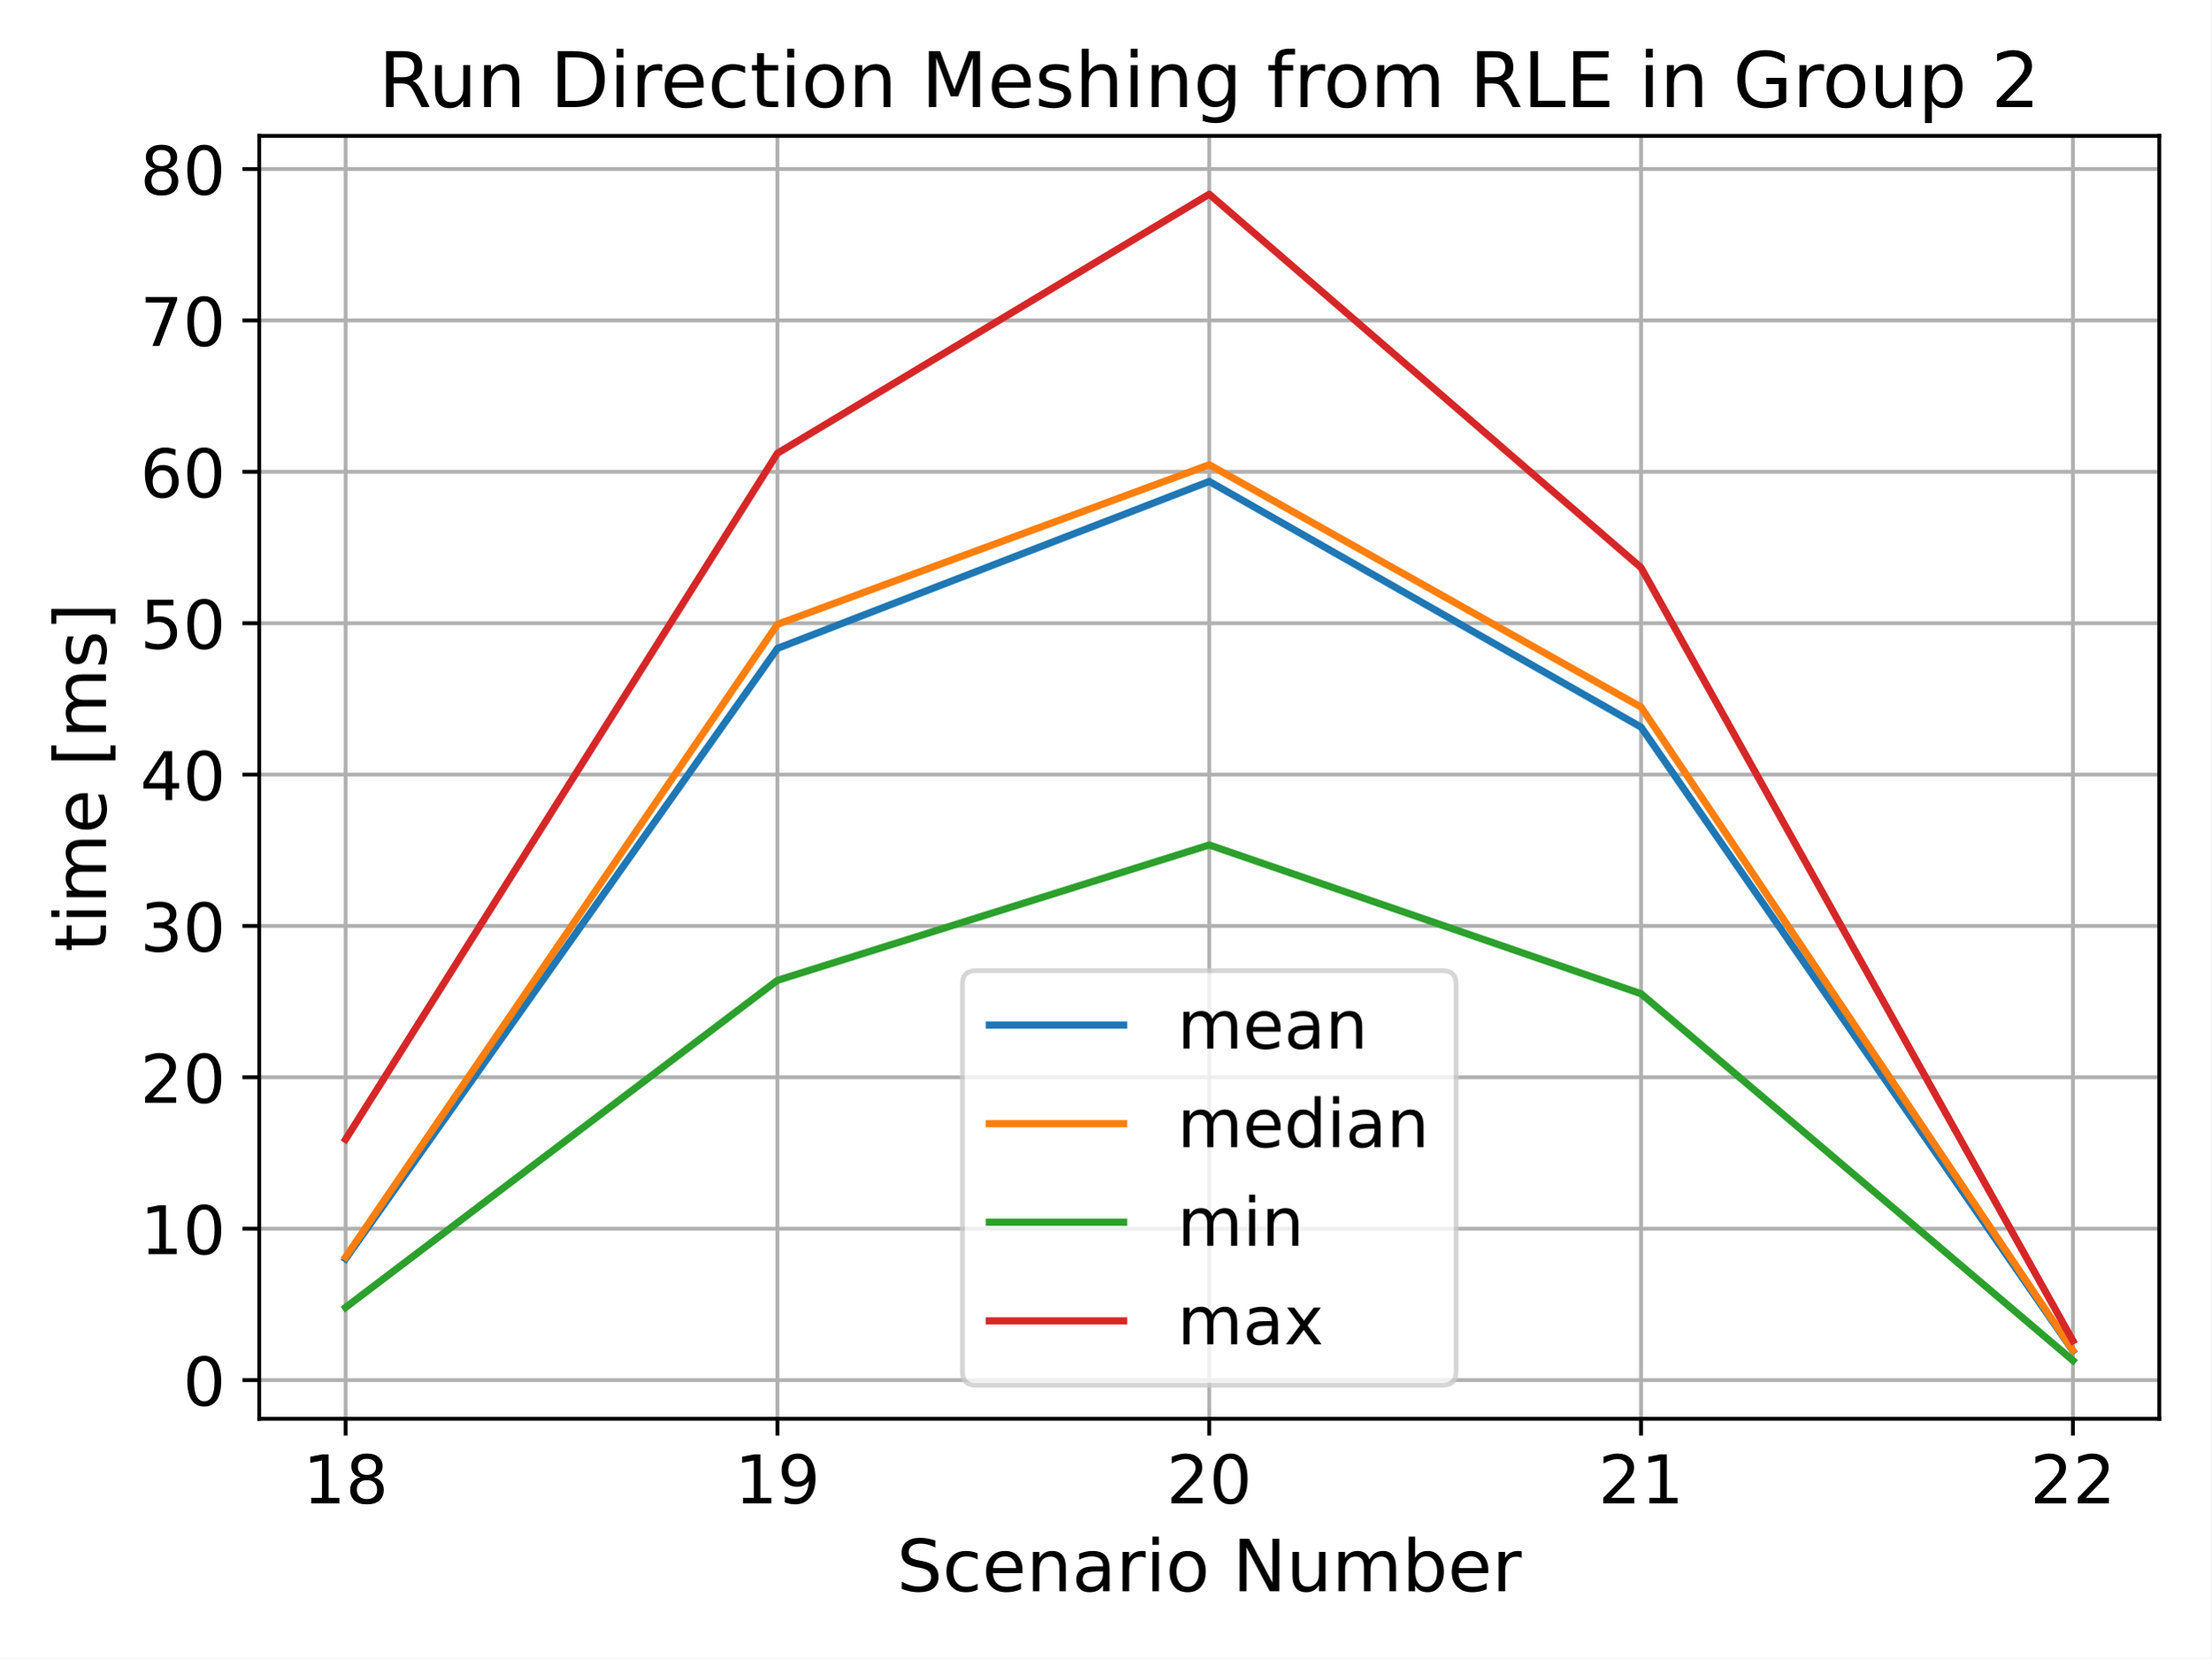
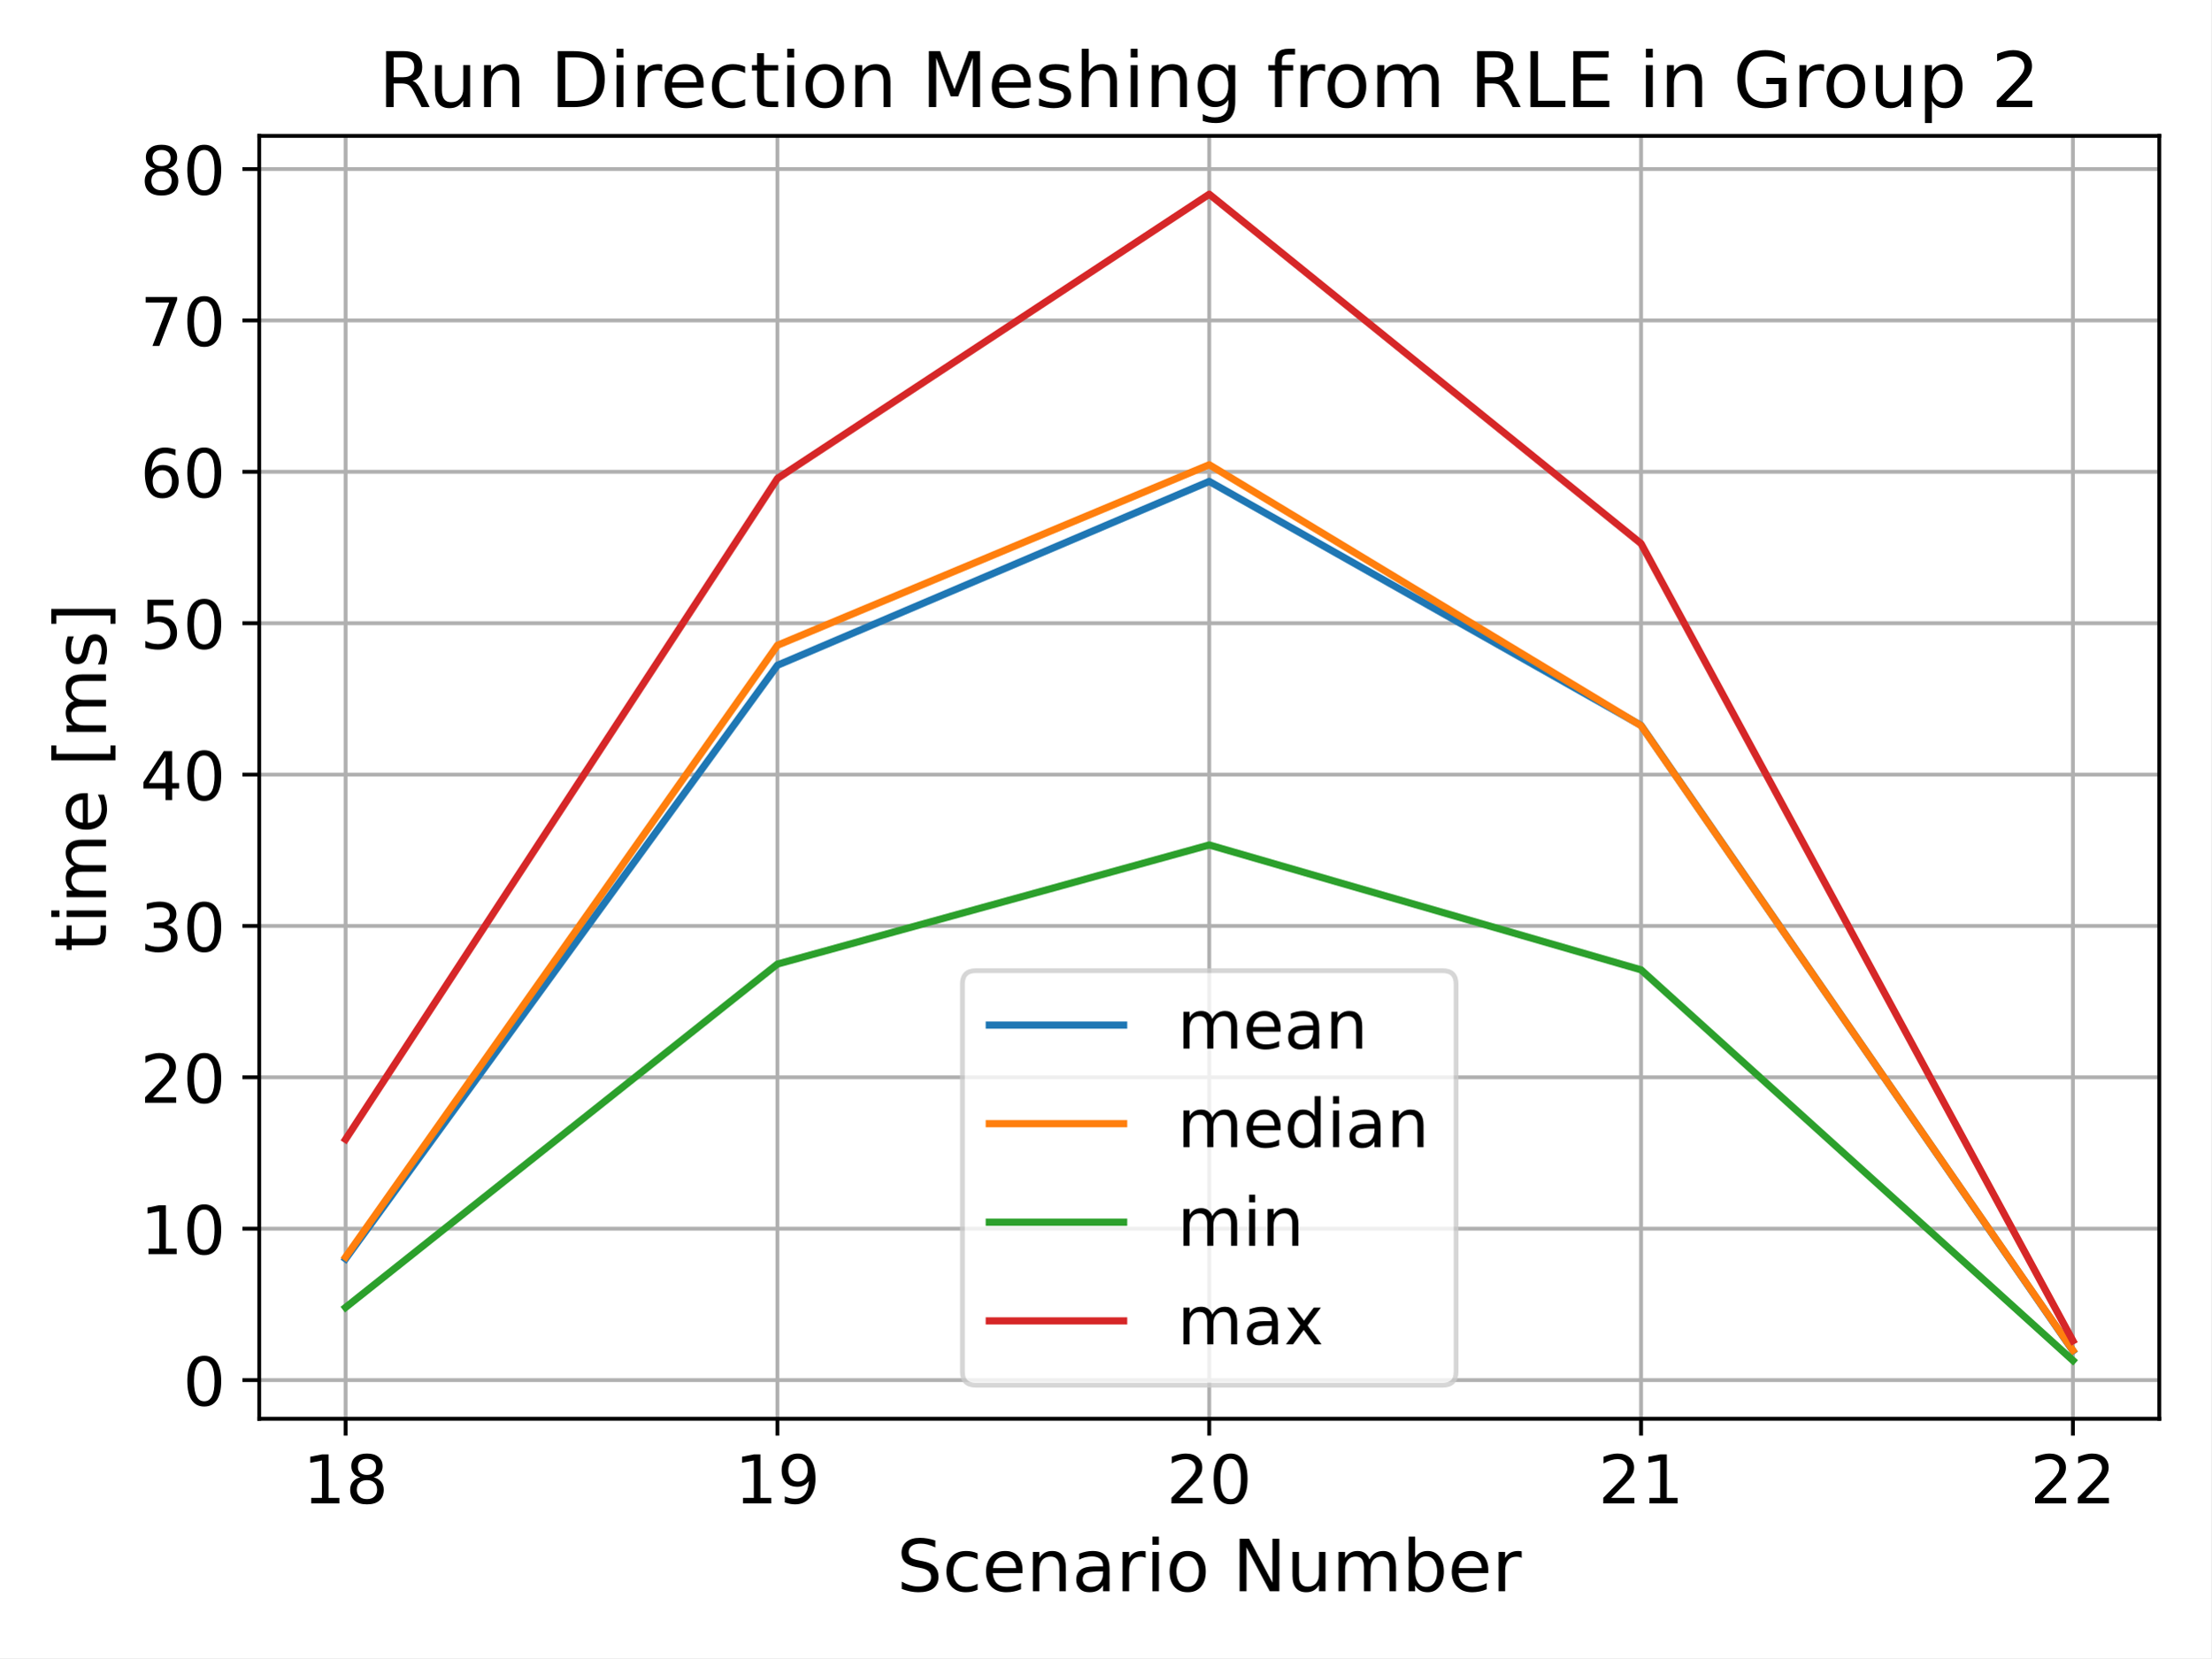
<svg xmlns="http://www.w3.org/2000/svg" xmlns:xlink="http://www.w3.org/1999/xlink" width="460.8pt" height="345.6pt" viewBox="0 0 460.8 345.6" version="1.1">
  <defs>
    <style type="text/css">*{stroke-linejoin: round; stroke-linecap: butt}</style>
  </defs>
  <g id="figure_1">
    <g id="patch_1">
      <path d="M 0 345.6  L 460.8 345.6  L 460.8 0  L 0 0  z " style="fill: #ffffff" />
    </g>
    <g id="axes_1">
      <g id="patch_2">
        <path d="M 54.02 295.72  L 450 295.72  L 450 28.32  L 54.02 28.32  z " style="fill: #ffffff" />
      </g>
      <g id="matplotlib.axis_1">
        <g id="xtick_1">
          <g id="line2d_1">
-             <path d="M 72.019 295.72  L 72.019 28.32  " clip-path="url(#p79b00b9c4c)" style="fill: none; stroke: #b0b0b0; stroke-width: 0.8; stroke-linecap: square" />
+             <path d="M 72.019 295.72  L 72.019 28.32  " clip-path="url(#pa5eccb076c)" style="fill: none; stroke: #b0b0b0; stroke-width: 0.8; stroke-linecap: square" />
          </g>
          <g id="line2d_2">
            <defs>
-               <path id="mfd92b8942f" d="M 0 0  L 0 3.5  " style="stroke: #000000; stroke-width: 0.8" />
-             </defs>
-             <g>
-               <use xlink:href="#mfd92b8942f" x="72.019" y="295.72" style="stroke: #000000; stroke-width: 0.8" />
+               <path id="m4ea785ae83" d="M 0 0  L 0 3.5  " style="stroke: #000000; stroke-width: 0.8" />
+             </defs>
+             <g>
+               <use xlink:href="#m4ea785ae83" x="72.019" y="295.72" style="stroke: #000000; stroke-width: 0.8" />
            </g>
          </g>
          <g id="text_1">
            <g transform="translate(63.11159 313.3578) scale(0.14 -0.14)">
              <defs>
                <path id="DejaVuSans-31" d="M 794 531  L 1825 531  L 1825 4091  L 703 3866  L 703 4441  L 1819 4666  L 2450 4666  L 2450 531  L 3481 531  L 3481 0  L 794 0  L 794 531  z " transform="scale(0.015625)" />
                <path id="DejaVuSans-38" d="M 2034 2216  Q 1584 2216 1326 1975  Q 1069 1734 1069 1313  Q 1069 891 1326 650  Q 1584 409 2034 409  Q 2484 409 2743 651  Q 3003 894 3003 1313  Q 3003 1734 2745 1975  Q 2488 2216 2034 2216  z M 1403 2484  Q 997 2584 770 2862  Q 544 3141 544 3541  Q 544 4100 942 4425  Q 1341 4750 2034 4750  Q 2731 4750 3128 4425  Q 3525 4100 3525 3541  Q 3525 3141 3298 2862  Q 3072 2584 2669 2484  Q 3125 2378 3379 2068  Q 3634 1759 3634 1313  Q 3634 634 3220 271  Q 2806 -91 2034 -91  Q 1263 -91 848 271  Q 434 634 434 1313  Q 434 1759 690 2068  Q 947 2378 1403 2484  z M 1172 3481  Q 1172 3119 1398 2916  Q 1625 2713 2034 2713  Q 2441 2713 2670 2916  Q 2900 3119 2900 3481  Q 2900 3844 2670 4047  Q 2441 4250 2034 4250  Q 1625 4250 1398 4047  Q 1172 3844 1172 3481  z " transform="scale(0.015625)" />
              </defs>
              <use xlink:href="#DejaVuSans-31" />
              <use xlink:href="#DejaVuSans-38" transform="translate(63.62305 0)" />
            </g>
          </g>
        </g>
        <g id="xtick_2">
          <g id="line2d_3">
-             <path d="M 162.015 295.72  L 162.015 28.32  " clip-path="url(#p79b00b9c4c)" style="fill: none; stroke: #b0b0b0; stroke-width: 0.8; stroke-linecap: square" />
+             <path d="M 162.015 295.72  L 162.015 28.32  " clip-path="url(#pa5eccb076c)" style="fill: none; stroke: #b0b0b0; stroke-width: 0.8; stroke-linecap: square" />
          </g>
          <g id="line2d_4">
            <g>
-               <use xlink:href="#mfd92b8942f" x="162.015" y="295.72" style="stroke: #000000; stroke-width: 0.8" />
+               <use xlink:href="#m4ea785ae83" x="162.015" y="295.72" style="stroke: #000000; stroke-width: 0.8" />
            </g>
          </g>
          <g id="text_2">
            <g transform="translate(153.107 313.3578) scale(0.14 -0.14)">
              <defs>
                <path id="DejaVuSans-39" d="M 703 97  L 703 672  Q 941 559 1184 500  Q 1428 441 1663 441  Q 2288 441 2617 861  Q 2947 1281 2994 2138  Q 2813 1869 2534 1725  Q 2256 1581 1919 1581  Q 1219 1581 811 2004  Q 403 2428 403 3163  Q 403 3881 828 4315  Q 1253 4750 1959 4750  Q 2769 4750 3195 4129  Q 3622 3509 3622 2328  Q 3622 1225 3098 567  Q 2575 -91 1691 -91  Q 1453 -91 1209 -44  Q 966 3 703 97  z M 1959 2075  Q 2384 2075 2632 2365  Q 2881 2656 2881 3163  Q 2881 3666 2632 3958  Q 2384 4250 1959 4250  Q 1534 4250 1286 3958  Q 1038 3666 1038 3163  Q 1038 2656 1286 2365  Q 1534 2075 1959 2075  z " transform="scale(0.015625)" />
              </defs>
              <use xlink:href="#DejaVuSans-31" />
              <use xlink:href="#DejaVuSans-39" transform="translate(63.62305 0)" />
            </g>
          </g>
        </g>
        <g id="xtick_3">
          <g id="line2d_5">
-             <path d="M 252.01 295.72  L 252.01 28.32  " clip-path="url(#p79b00b9c4c)" style="fill: none; stroke: #b0b0b0; stroke-width: 0.8; stroke-linecap: square" />
+             <path d="M 252.01 295.72  L 252.01 28.32  " clip-path="url(#pa5eccb076c)" style="fill: none; stroke: #b0b0b0; stroke-width: 0.8; stroke-linecap: square" />
          </g>
          <g id="line2d_6">
            <g>
-               <use xlink:href="#mfd92b8942f" x="252.01" y="295.72" style="stroke: #000000; stroke-width: 0.8" />
+               <use xlink:href="#m4ea785ae83" x="252.01" y="295.72" style="stroke: #000000; stroke-width: 0.8" />
            </g>
          </g>
          <g id="text_3">
            <g transform="translate(243.1025 313.3578) scale(0.14 -0.14)">
              <defs>
                <path id="DejaVuSans-32" d="M 1228 531  L 3431 531  L 3431 0  L 469 0  L 469 531  Q 828 903 1448 1529  Q 2069 2156 2228 2338  Q 2531 2678 2651 2914  Q 2772 3150 2772 3378  Q 2772 3750 2511 3984  Q 2250 4219 1831 4219  Q 1534 4219 1204 4116  Q 875 4013 500 3803  L 500 4441  Q 881 4594 1212 4672  Q 1544 4750 1819 4750  Q 2544 4750 2975 4387  Q 3406 4025 3406 3419  Q 3406 3131 3298 2873  Q 3191 2616 2906 2266  Q 2828 2175 2409 1742  Q 1991 1309 1228 531  z " transform="scale(0.015625)" />
                <path id="DejaVuSans-30" d="M 2034 4250  Q 1547 4250 1301 3770  Q 1056 3291 1056 2328  Q 1056 1369 1301 889  Q 1547 409 2034 409  Q 2525 409 2770 889  Q 3016 1369 3016 2328  Q 3016 3291 2770 3770  Q 2525 4250 2034 4250  z M 2034 4750  Q 2819 4750 3233 4129  Q 3647 3509 3647 2328  Q 3647 1150 3233 529  Q 2819 -91 2034 -91  Q 1250 -91 836 529  Q 422 1150 422 2328  Q 422 3509 836 4129  Q 1250 4750 2034 4750  z " transform="scale(0.015625)" />
              </defs>
              <use xlink:href="#DejaVuSans-32" />
              <use xlink:href="#DejaVuSans-30" transform="translate(63.62305 0)" />
            </g>
          </g>
        </g>
        <g id="xtick_4">
          <g id="line2d_7">
-             <path d="M 342.005 295.72  L 342.005 28.32  " clip-path="url(#p79b00b9c4c)" style="fill: none; stroke: #b0b0b0; stroke-width: 0.8; stroke-linecap: square" />
+             <path d="M 342.005 295.72  L 342.005 28.32  " clip-path="url(#pa5eccb076c)" style="fill: none; stroke: #b0b0b0; stroke-width: 0.8; stroke-linecap: square" />
          </g>
          <g id="line2d_8">
            <g>
-               <use xlink:href="#mfd92b8942f" x="342.005" y="295.72" style="stroke: #000000; stroke-width: 0.8" />
+               <use xlink:href="#m4ea785ae83" x="342.005" y="295.72" style="stroke: #000000; stroke-width: 0.8" />
            </g>
          </g>
          <g id="text_4">
            <g transform="translate(333.098 313.3578) scale(0.14 -0.14)">
              <use xlink:href="#DejaVuSans-32" />
              <use xlink:href="#DejaVuSans-31" transform="translate(63.62305 0)" />
            </g>
          </g>
        </g>
        <g id="xtick_5">
          <g id="line2d_9">
-             <path d="M 432.001 295.72  L 432.001 28.32  " clip-path="url(#p79b00b9c4c)" style="fill: none; stroke: #b0b0b0; stroke-width: 0.8; stroke-linecap: square" />
+             <path d="M 432.001 295.72  L 432.001 28.32  " clip-path="url(#pa5eccb076c)" style="fill: none; stroke: #b0b0b0; stroke-width: 0.8; stroke-linecap: square" />
          </g>
          <g id="line2d_10">
            <g>
-               <use xlink:href="#mfd92b8942f" x="432.001" y="295.72" style="stroke: #000000; stroke-width: 0.8" />
+               <use xlink:href="#m4ea785ae83" x="432.001" y="295.72" style="stroke: #000000; stroke-width: 0.8" />
            </g>
          </g>
          <g id="text_5">
            <g transform="translate(423.0934 313.3578) scale(0.14 -0.14)">
              <use xlink:href="#DejaVuSans-32" />
              <use xlink:href="#DejaVuSans-32" transform="translate(63.62305 0)" />
            </g>
          </g>
        </g>
        <g id="text_6">
          <g transform="translate(186.8924 331.667) scale(0.15 -0.15)">
            <defs>
              <path id="DejaVuSans-53" d="M 3425 4513  L 3425 3897  Q 3066 4069 2747 4153  Q 2428 4238 2131 4238  Q 1616 4238 1336 4038  Q 1056 3838 1056 3469  Q 1056 3159 1242 3001  Q 1428 2844 1947 2747  L 2328 2669  Q 3034 2534 3370 2195  Q 3706 1856 3706 1288  Q 3706 609 3251 259  Q 2797 -91 1919 -91  Q 1588 -91 1214 -16  Q 841 59 441 206  L 441 856  Q 825 641 1194 531  Q 1563 422 1919 422  Q 2459 422 2753 634  Q 3047 847 3047 1241  Q 3047 1584 2836 1778  Q 2625 1972 2144 2069  L 1759 2144  Q 1053 2284 737 2584  Q 422 2884 422 3419  Q 422 4038 858 4394  Q 1294 4750 2059 4750  Q 2388 4750 2728 4690  Q 3069 4631 3425 4513  z " transform="scale(0.015625)" />
              <path id="DejaVuSans-63" d="M 3122 3366  L 3122 2828  Q 2878 2963 2633 3030  Q 2388 3097 2138 3097  Q 1578 3097 1268 2742  Q 959 2388 959 1747  Q 959 1106 1268 751  Q 1578 397 2138 397  Q 2388 397 2633 464  Q 2878 531 3122 666  L 3122 134  Q 2881 22 2623 -34  Q 2366 -91 2075 -91  Q 1284 -91 818 406  Q 353 903 353 1747  Q 353 2603 823 3093  Q 1294 3584 2113 3584  Q 2378 3584 2631 3529  Q 2884 3475 3122 3366  z " transform="scale(0.015625)" />
              <path id="DejaVuSans-65" d="M 3597 1894  L 3597 1613  L 953 1613  Q 991 1019 1311 708  Q 1631 397 2203 397  Q 2534 397 2845 478  Q 3156 559 3463 722  L 3463 178  Q 3153 47 2828 -22  Q 2503 -91 2169 -91  Q 1331 -91 842 396  Q 353 884 353 1716  Q 353 2575 817 3079  Q 1281 3584 2069 3584  Q 2775 3584 3186 3129  Q 3597 2675 3597 1894  z M 3022 2063  Q 3016 2534 2758 2815  Q 2500 3097 2075 3097  Q 1594 3097 1305 2825  Q 1016 2553 972 2059  L 3022 2063  z " transform="scale(0.015625)" />
              <path id="DejaVuSans-6e" d="M 3513 2113  L 3513 0  L 2938 0  L 2938 2094  Q 2938 2591 2744 2837  Q 2550 3084 2163 3084  Q 1697 3084 1428 2787  Q 1159 2491 1159 1978  L 1159 0  L 581 0  L 581 3500  L 1159 3500  L 1159 2956  Q 1366 3272 1645 3428  Q 1925 3584 2291 3584  Q 2894 3584 3203 3211  Q 3513 2838 3513 2113  z " transform="scale(0.015625)" />
              <path id="DejaVuSans-61" d="M 2194 1759  Q 1497 1759 1228 1600  Q 959 1441 959 1056  Q 959 750 1161 570  Q 1363 391 1709 391  Q 2188 391 2477 730  Q 2766 1069 2766 1631  L 2766 1759  L 2194 1759  z M 3341 1997  L 3341 0  L 2766 0  L 2766 531  Q 2569 213 2275 61  Q 1981 -91 1556 -91  Q 1019 -91 701 211  Q 384 513 384 1019  Q 384 1609 779 1909  Q 1175 2209 1959 2209  L 2766 2209  L 2766 2266  Q 2766 2663 2505 2880  Q 2244 3097 1772 3097  Q 1472 3097 1187 3025  Q 903 2953 641 2809  L 641 3341  Q 956 3463 1253 3523  Q 1550 3584 1831 3584  Q 2591 3584 2966 3190  Q 3341 2797 3341 1997  z " transform="scale(0.015625)" />
              <path id="DejaVuSans-72" d="M 2631 2963  Q 2534 3019 2420 3045  Q 2306 3072 2169 3072  Q 1681 3072 1420 2755  Q 1159 2438 1159 1844  L 1159 0  L 581 0  L 581 3500  L 1159 3500  L 1159 2956  Q 1341 3275 1631 3429  Q 1922 3584 2338 3584  Q 2397 3584 2469 3576  Q 2541 3569 2628 3553  L 2631 2963  z " transform="scale(0.015625)" />
              <path id="DejaVuSans-69" d="M 603 3500  L 1178 3500  L 1178 0  L 603 0  L 603 3500  z M 603 4863  L 1178 4863  L 1178 4134  L 603 4134  L 603 4863  z " transform="scale(0.015625)" />
              <path id="DejaVuSans-6f" d="M 1959 3097  Q 1497 3097 1228 2736  Q 959 2375 959 1747  Q 959 1119 1226 758  Q 1494 397 1959 397  Q 2419 397 2687 759  Q 2956 1122 2956 1747  Q 2956 2369 2687 2733  Q 2419 3097 1959 3097  z M 1959 3584  Q 2709 3584 3137 3096  Q 3566 2609 3566 1747  Q 3566 888 3137 398  Q 2709 -91 1959 -91  Q 1206 -91 779 398  Q 353 888 353 1747  Q 353 2609 779 3096  Q 1206 3584 1959 3584  z " transform="scale(0.015625)" />
              <path id="DejaVuSans-20" transform="scale(0.015625)" />
              <path id="DejaVuSans-4e" d="M 628 4666  L 1478 4666  L 3547 763  L 3547 4666  L 4159 4666  L 4159 0  L 3309 0  L 1241 3903  L 1241 0  L 628 0  L 628 4666  z " transform="scale(0.015625)" />
              <path id="DejaVuSans-75" d="M 544 1381  L 544 3500  L 1119 3500  L 1119 1403  Q 1119 906 1312 657  Q 1506 409 1894 409  Q 2359 409 2629 706  Q 2900 1003 2900 1516  L 2900 3500  L 3475 3500  L 3475 0  L 2900 0  L 2900 538  Q 2691 219 2414 64  Q 2138 -91 1772 -91  Q 1169 -91 856 284  Q 544 659 544 1381  z M 1991 3584  L 1991 3584  z " transform="scale(0.015625)" />
              <path id="DejaVuSans-6d" d="M 3328 2828  Q 3544 3216 3844 3400  Q 4144 3584 4550 3584  Q 5097 3584 5394 3201  Q 5691 2819 5691 2113  L 5691 0  L 5113 0  L 5113 2094  Q 5113 2597 4934 2840  Q 4756 3084 4391 3084  Q 3944 3084 3684 2787  Q 3425 2491 3425 1978  L 3425 0  L 2847 0  L 2847 2094  Q 2847 2600 2669 2842  Q 2491 3084 2119 3084  Q 1678 3084 1418 2786  Q 1159 2488 1159 1978  L 1159 0  L 581 0  L 581 3500  L 1159 3500  L 1159 2956  Q 1356 3278 1631 3431  Q 1906 3584 2284 3584  Q 2666 3584 2933 3390  Q 3200 3197 3328 2828  z " transform="scale(0.015625)" />
              <path id="DejaVuSans-62" d="M 3116 1747  Q 3116 2381 2855 2742  Q 2594 3103 2138 3103  Q 1681 3103 1420 2742  Q 1159 2381 1159 1747  Q 1159 1113 1420 752  Q 1681 391 2138 391  Q 2594 391 2855 752  Q 3116 1113 3116 1747  z M 1159 2969  Q 1341 3281 1617 3432  Q 1894 3584 2278 3584  Q 2916 3584 3314 3078  Q 3713 2572 3713 1747  Q 3713 922 3314 415  Q 2916 -91 2278 -91  Q 1894 -91 1617 61  Q 1341 213 1159 525  L 1159 0  L 581 0  L 581 4863  L 1159 4863  L 1159 2969  z " transform="scale(0.015625)" />
            </defs>
            <use xlink:href="#DejaVuSans-53" />
            <use xlink:href="#DejaVuSans-63" transform="translate(63.47656 0)" />
            <use xlink:href="#DejaVuSans-65" transform="translate(118.457 0)" />
            <use xlink:href="#DejaVuSans-6e" transform="translate(179.9805 0)" />
            <use xlink:href="#DejaVuSans-61" transform="translate(243.3594 0)" />
            <use xlink:href="#DejaVuSans-72" transform="translate(304.6387 0)" />
            <use xlink:href="#DejaVuSans-69" transform="translate(345.752 0)" />
            <use xlink:href="#DejaVuSans-6f" transform="translate(373.5352 0)" />
            <use xlink:href="#DejaVuSans-20" transform="translate(434.7168 0)" />
            <use xlink:href="#DejaVuSans-4e" transform="translate(466.5039 0)" />
            <use xlink:href="#DejaVuSans-75" transform="translate(541.3086 0)" />
            <use xlink:href="#DejaVuSans-6d" transform="translate(604.6875 0)" />
            <use xlink:href="#DejaVuSans-62" transform="translate(702.0996 0)" />
            <use xlink:href="#DejaVuSans-65" transform="translate(765.5762 0)" />
            <use xlink:href="#DejaVuSans-72" transform="translate(827.0996 0)" />
          </g>
        </g>
      </g>
      <g id="matplotlib.axis_2">
        <g id="ytick_1">
          <g id="line2d_11">
-             <path d="M 54.02 287.654  L 450 287.654  " clip-path="url(#p79b00b9c4c)" style="fill: none; stroke: #b0b0b0; stroke-width: 0.8; stroke-linecap: square" />
+             <path d="M 54.02 287.654  L 450 287.654  " clip-path="url(#pa5eccb076c)" style="fill: none; stroke: #b0b0b0; stroke-width: 0.8; stroke-linecap: square" />
          </g>
          <g id="line2d_12">
            <defs>
-               <path id="m2c91386fee" d="M 0 0  L -3.5 0  " style="stroke: #000000; stroke-width: 0.8" />
-             </defs>
-             <g>
-               <use xlink:href="#m2c91386fee" x="54.02" y="287.654" style="stroke: #000000; stroke-width: 0.8" />
+               <path id="mfd17460a6a" d="M 0 0  L -3.5 0  " style="stroke: #000000; stroke-width: 0.8" />
+             </defs>
+             <g>
+               <use xlink:href="#mfd17460a6a" x="54.02" y="287.654" style="stroke: #000000; stroke-width: 0.8" />
            </g>
          </g>
          <g id="text_7">
            <g transform="translate(38.1125 292.9726) scale(0.14 -0.14)">
              <use xlink:href="#DejaVuSans-30" />
            </g>
          </g>
        </g>
        <g id="ytick_2">
          <g id="line2d_13">
-             <path d="M 54.02 256.101  L 450 256.101  " clip-path="url(#p79b00b9c4c)" style="fill: none; stroke: #b0b0b0; stroke-width: 0.8; stroke-linecap: square" />
+             <path d="M 54.02 256.101  L 450 256.101  " clip-path="url(#pa5eccb076c)" style="fill: none; stroke: #b0b0b0; stroke-width: 0.8; stroke-linecap: square" />
          </g>
          <g id="line2d_14">
            <g>
-               <use xlink:href="#m2c91386fee" x="54.02" y="256.101" style="stroke: #000000; stroke-width: 0.8" />
+               <use xlink:href="#mfd17460a6a" x="54.02" y="256.101" style="stroke: #000000; stroke-width: 0.8" />
            </g>
          </g>
          <g id="text_8">
            <g transform="translate(29.205 261.4201) scale(0.14 -0.14)">
              <use xlink:href="#DejaVuSans-31" />
              <use xlink:href="#DejaVuSans-30" transform="translate(63.62305 0)" />
            </g>
          </g>
        </g>
        <g id="ytick_3">
          <g id="line2d_15">
-             <path d="M 54.02 224.549  L 450 224.549  " clip-path="url(#p79b00b9c4c)" style="fill: none; stroke: #b0b0b0; stroke-width: 0.8; stroke-linecap: square" />
+             <path d="M 54.02 224.549  L 450 224.549  " clip-path="url(#pa5eccb076c)" style="fill: none; stroke: #b0b0b0; stroke-width: 0.8; stroke-linecap: square" />
          </g>
          <g id="line2d_16">
            <g>
-               <use xlink:href="#m2c91386fee" x="54.02" y="224.549" style="stroke: #000000; stroke-width: 0.8" />
+               <use xlink:href="#mfd17460a6a" x="54.02" y="224.549" style="stroke: #000000; stroke-width: 0.8" />
            </g>
          </g>
          <g id="text_9">
            <g transform="translate(29.205 229.8676) scale(0.14 -0.14)">
              <use xlink:href="#DejaVuSans-32" />
              <use xlink:href="#DejaVuSans-30" transform="translate(63.62305 0)" />
            </g>
          </g>
        </g>
        <g id="ytick_4">
          <g id="line2d_17">
-             <path d="M 54.02 192.996  L 450 192.996  " clip-path="url(#p79b00b9c4c)" style="fill: none; stroke: #b0b0b0; stroke-width: 0.8; stroke-linecap: square" />
+             <path d="M 54.02 192.996  L 450 192.996  " clip-path="url(#pa5eccb076c)" style="fill: none; stroke: #b0b0b0; stroke-width: 0.8; stroke-linecap: square" />
          </g>
          <g id="line2d_18">
            <g>
-               <use xlink:href="#m2c91386fee" x="54.02" y="192.996" style="stroke: #000000; stroke-width: 0.8" />
+               <use xlink:href="#mfd17460a6a" x="54.02" y="192.996" style="stroke: #000000; stroke-width: 0.8" />
            </g>
          </g>
          <g id="text_10">
            <g transform="translate(29.205 198.3151) scale(0.14 -0.14)">
              <defs>
                <path id="DejaVuSans-33" d="M 2597 2516  Q 3050 2419 3304 2112  Q 3559 1806 3559 1356  Q 3559 666 3084 287  Q 2609 -91 1734 -91  Q 1441 -91 1130 -33  Q 819 25 488 141  L 488 750  Q 750 597 1062 519  Q 1375 441 1716 441  Q 2309 441 2620 675  Q 2931 909 2931 1356  Q 2931 1769 2642 2001  Q 2353 2234 1838 2234  L 1294 2234  L 1294 2753  L 1863 2753  Q 2328 2753 2575 2939  Q 2822 3125 2822 3475  Q 2822 3834 2567 4026  Q 2313 4219 1838 4219  Q 1578 4219 1281 4162  Q 984 4106 628 3988  L 628 4550  Q 988 4650 1302 4700  Q 1616 4750 1894 4750  Q 2613 4750 3031 4423  Q 3450 4097 3450 3541  Q 3450 3153 3228 2886  Q 3006 2619 2597 2516  z " transform="scale(0.015625)" />
              </defs>
              <use xlink:href="#DejaVuSans-33" />
              <use xlink:href="#DejaVuSans-30" transform="translate(63.62305 0)" />
            </g>
          </g>
        </g>
        <g id="ytick_5">
          <g id="line2d_19">
-             <path d="M 54.02 161.444  L 450 161.444  " clip-path="url(#p79b00b9c4c)" style="fill: none; stroke: #b0b0b0; stroke-width: 0.8; stroke-linecap: square" />
+             <path d="M 54.02 161.444  L 450 161.444  " clip-path="url(#pa5eccb076c)" style="fill: none; stroke: #b0b0b0; stroke-width: 0.8; stroke-linecap: square" />
          </g>
          <g id="line2d_20">
            <g>
-               <use xlink:href="#m2c91386fee" x="54.02" y="161.444" style="stroke: #000000; stroke-width: 0.8" />
+               <use xlink:href="#mfd17460a6a" x="54.02" y="161.444" style="stroke: #000000; stroke-width: 0.8" />
            </g>
          </g>
          <g id="text_11">
            <g transform="translate(29.205 166.7626) scale(0.14 -0.14)">
              <defs>
                <path id="DejaVuSans-34" d="M 2419 4116  L 825 1625  L 2419 1625  L 2419 4116  z M 2253 4666  L 3047 4666  L 3047 1625  L 3713 1625  L 3713 1100  L 3047 1100  L 3047 0  L 2419 0  L 2419 1100  L 313 1100  L 313 1709  L 2253 4666  z " transform="scale(0.015625)" />
              </defs>
              <use xlink:href="#DejaVuSans-34" />
              <use xlink:href="#DejaVuSans-30" transform="translate(63.62305 0)" />
            </g>
          </g>
        </g>
        <g id="ytick_6">
          <g id="line2d_21">
-             <path d="M 54.02 129.891  L 450 129.891  " clip-path="url(#p79b00b9c4c)" style="fill: none; stroke: #b0b0b0; stroke-width: 0.8; stroke-linecap: square" />
+             <path d="M 54.02 129.891  L 450 129.891  " clip-path="url(#pa5eccb076c)" style="fill: none; stroke: #b0b0b0; stroke-width: 0.8; stroke-linecap: square" />
          </g>
          <g id="line2d_22">
            <g>
-               <use xlink:href="#m2c91386fee" x="54.02" y="129.891" style="stroke: #000000; stroke-width: 0.8" />
+               <use xlink:href="#mfd17460a6a" x="54.02" y="129.891" style="stroke: #000000; stroke-width: 0.8" />
            </g>
          </g>
          <g id="text_12">
            <g transform="translate(29.205 135.2101) scale(0.14 -0.14)">
              <defs>
                <path id="DejaVuSans-35" d="M 691 4666  L 3169 4666  L 3169 4134  L 1269 4134  L 1269 2991  Q 1406 3038 1543 3061  Q 1681 3084 1819 3084  Q 2600 3084 3056 2656  Q 3513 2228 3513 1497  Q 3513 744 3044 326  Q 2575 -91 1722 -91  Q 1428 -91 1123 -41  Q 819 9 494 109  L 494 744  Q 775 591 1075 516  Q 1375 441 1709 441  Q 2250 441 2565 725  Q 2881 1009 2881 1497  Q 2881 1984 2565 2268  Q 2250 2553 1709 2553  Q 1456 2553 1204 2497  Q 953 2441 691 2322  L 691 4666  z " transform="scale(0.015625)" />
              </defs>
              <use xlink:href="#DejaVuSans-35" />
              <use xlink:href="#DejaVuSans-30" transform="translate(63.62305 0)" />
            </g>
          </g>
        </g>
        <g id="ytick_7">
          <g id="line2d_23">
-             <path d="M 54.02 98.339  L 450 98.339  " clip-path="url(#p79b00b9c4c)" style="fill: none; stroke: #b0b0b0; stroke-width: 0.8; stroke-linecap: square" />
+             <path d="M 54.02 98.339  L 450 98.339  " clip-path="url(#pa5eccb076c)" style="fill: none; stroke: #b0b0b0; stroke-width: 0.8; stroke-linecap: square" />
          </g>
          <g id="line2d_24">
            <g>
-               <use xlink:href="#m2c91386fee" x="54.02" y="98.339" style="stroke: #000000; stroke-width: 0.8" />
+               <use xlink:href="#mfd17460a6a" x="54.02" y="98.339" style="stroke: #000000; stroke-width: 0.8" />
            </g>
          </g>
          <g id="text_13">
            <g transform="translate(29.205 103.6576) scale(0.14 -0.14)">
              <defs>
                <path id="DejaVuSans-36" d="M 2113 2584  Q 1688 2584 1439 2293  Q 1191 2003 1191 1497  Q 1191 994 1439 701  Q 1688 409 2113 409  Q 2538 409 2786 701  Q 3034 994 3034 1497  Q 3034 2003 2786 2293  Q 2538 2584 2113 2584  z M 3366 4563  L 3366 3988  Q 3128 4100 2886 4159  Q 2644 4219 2406 4219  Q 1781 4219 1451 3797  Q 1122 3375 1075 2522  Q 1259 2794 1537 2939  Q 1816 3084 2150 3084  Q 2853 3084 3261 2657  Q 3669 2231 3669 1497  Q 3669 778 3244 343  Q 2819 -91 2113 -91  Q 1303 -91 875 529  Q 447 1150 447 2328  Q 447 3434 972 4092  Q 1497 4750 2381 4750  Q 2619 4750 2861 4703  Q 3103 4656 3366 4563  z " transform="scale(0.015625)" />
              </defs>
              <use xlink:href="#DejaVuSans-36" />
              <use xlink:href="#DejaVuSans-30" transform="translate(63.62305 0)" />
            </g>
          </g>
        </g>
        <g id="ytick_8">
          <g id="line2d_25">
-             <path d="M 54.02 66.786  L 450 66.786  " clip-path="url(#p79b00b9c4c)" style="fill: none; stroke: #b0b0b0; stroke-width: 0.8; stroke-linecap: square" />
+             <path d="M 54.02 66.786  L 450 66.786  " clip-path="url(#pa5eccb076c)" style="fill: none; stroke: #b0b0b0; stroke-width: 0.8; stroke-linecap: square" />
          </g>
          <g id="line2d_26">
            <g>
-               <use xlink:href="#m2c91386fee" x="54.02" y="66.786" style="stroke: #000000; stroke-width: 0.8" />
+               <use xlink:href="#mfd17460a6a" x="54.02" y="66.786" style="stroke: #000000; stroke-width: 0.8" />
            </g>
          </g>
          <g id="text_14">
            <g transform="translate(29.205 72.10509) scale(0.14 -0.14)">
              <defs>
                <path id="DejaVuSans-37" d="M 525 4666  L 3525 4666  L 3525 4397  L 1831 0  L 1172 0  L 2766 4134  L 525 4134  L 525 4666  z " transform="scale(0.015625)" />
              </defs>
              <use xlink:href="#DejaVuSans-37" />
              <use xlink:href="#DejaVuSans-30" transform="translate(63.62305 0)" />
            </g>
          </g>
        </g>
        <g id="ytick_9">
          <g id="line2d_27">
-             <path d="M 54.02 35.234  L 450 35.234  " clip-path="url(#p79b00b9c4c)" style="fill: none; stroke: #b0b0b0; stroke-width: 0.8; stroke-linecap: square" />
+             <path d="M 54.02 35.234  L 450 35.234  " clip-path="url(#pa5eccb076c)" style="fill: none; stroke: #b0b0b0; stroke-width: 0.8; stroke-linecap: square" />
          </g>
          <g id="line2d_28">
            <g>
-               <use xlink:href="#m2c91386fee" x="54.02" y="35.234" style="stroke: #000000; stroke-width: 0.8" />
+               <use xlink:href="#mfd17460a6a" x="54.02" y="35.234" style="stroke: #000000; stroke-width: 0.8" />
            </g>
          </g>
          <g id="text_15">
            <g transform="translate(29.205 40.55258) scale(0.14 -0.14)">
              <use xlink:href="#DejaVuSans-38" />
              <use xlink:href="#DejaVuSans-30" transform="translate(63.62305 0)" />
            </g>
          </g>
        </g>
        <g id="text_16">
          <g transform="translate(22.08547 198.4126) rotate(-90) scale(0.15 -0.15)">
            <defs>
              <path id="DejaVuSans-74" d="M 1172 4494  L 1172 3500  L 2356 3500  L 2356 3053  L 1172 3053  L 1172 1153  Q 1172 725 1289 603  Q 1406 481 1766 481  L 2356 481  L 2356 0  L 1766 0  Q 1100 0 847 248  Q 594 497 594 1153  L 594 3053  L 172 3053  L 172 3500  L 594 3500  L 594 4494  L 1172 4494  z " transform="scale(0.015625)" />
              <path id="DejaVuSans-5b" d="M 550 4863  L 1875 4863  L 1875 4416  L 1125 4416  L 1125 -397  L 1875 -397  L 1875 -844  L 550 -844  L 550 4863  z " transform="scale(0.015625)" />
              <path id="DejaVuSans-73" d="M 2834 3397  L 2834 2853  Q 2591 2978 2328 3040  Q 2066 3103 1784 3103  Q 1356 3103 1142 2972  Q 928 2841 928 2578  Q 928 2378 1081 2264  Q 1234 2150 1697 2047  L 1894 2003  Q 2506 1872 2764 1633  Q 3022 1394 3022 966  Q 3022 478 2636 193  Q 2250 -91 1575 -91  Q 1294 -91 989 -36  Q 684 19 347 128  L 347 722  Q 666 556 975 473  Q 1284 391 1588 391  Q 1994 391 2212 530  Q 2431 669 2431 922  Q 2431 1156 2273 1281  Q 2116 1406 1581 1522  L 1381 1569  Q 847 1681 609 1914  Q 372 2147 372 2553  Q 372 3047 722 3315  Q 1072 3584 1716 3584  Q 2034 3584 2315 3537  Q 2597 3491 2834 3397  z " transform="scale(0.015625)" />
              <path id="DejaVuSans-5d" d="M 1947 4863  L 1947 -844  L 622 -844  L 622 -397  L 1369 -397  L 1369 4416  L 622 4416  L 622 4863  L 1947 4863  z " transform="scale(0.015625)" />
            </defs>
            <use xlink:href="#DejaVuSans-74" />
            <use xlink:href="#DejaVuSans-69" transform="translate(39.20898 0)" />
            <use xlink:href="#DejaVuSans-6d" transform="translate(66.99219 0)" />
            <use xlink:href="#DejaVuSans-65" transform="translate(164.4043 0)" />
            <use xlink:href="#DejaVuSans-20" transform="translate(225.9277 0)" />
            <use xlink:href="#DejaVuSans-5b" transform="translate(257.7148 0)" />
            <use xlink:href="#DejaVuSans-6d" transform="translate(296.7285 0)" />
            <use xlink:href="#DejaVuSans-73" transform="translate(394.1406 0)" />
            <use xlink:href="#DejaVuSans-5d" transform="translate(446.2402 0)" />
          </g>
        </g>
      </g>
      <g id="line2d_29">
-         <path d="M 72.019 262.379  L 162.015 135.144  L 252.01 100.337  L 342.005 151.558  L 432.001 281.551  " clip-path="url(#p79b00b9c4c)" style="fill: none; stroke: #1f77b4; stroke-width: 1.5; stroke-linecap: square" />
+         <path d="M 72.019 262.379  L 162.015 138.666  L 252.01 100.337  L 342.005 151.189  L 432.001 281.551  " clip-path="url(#pa5eccb076c)" style="fill: none; stroke: #1f77b4; stroke-width: 1.5; stroke-linecap: square" />
      </g>
      <g id="line2d_30">
-         <path d="M 72.019 262.008  L 162.015 130.128  L 252.01 96.862  L 342.005 147.375  L 432.001 281.477  " clip-path="url(#p79b00b9c4c)" style="fill: none; stroke: #ff7f0e; stroke-width: 1.5; stroke-linecap: square" />
+         <path d="M 72.019 262.008  L 162.015 134.498  L 252.01 96.862  L 342.005 151.252  L 432.001 281.477  " clip-path="url(#pa5eccb076c)" style="fill: none; stroke: #ff7f0e; stroke-width: 1.5; stroke-linecap: square" />
      </g>
      <g id="line2d_31">
-         <path d="M 72.019 272.511  L 162.015 204.335  L 252.01 176.119  L 342.005 207.126  L 432.001 283.565  " clip-path="url(#p79b00b9c4c)" style="fill: none; stroke: #2ca02c; stroke-width: 1.5; stroke-linecap: square" />
+         <path d="M 72.019 272.511  L 162.015 200.947  L 252.01 176.119  L 342.005 202.146  L 432.001 283.565  " clip-path="url(#pa5eccb076c)" style="fill: none; stroke: #2ca02c; stroke-width: 1.5; stroke-linecap: square" />
      </g>
      <g id="line2d_32">
-         <path d="M 72.019 237.477  L 162.015 94.469  L 252.01 40.475  L 342.005 118.312  L 432.001 279.463  " clip-path="url(#p79b00b9c4c)" style="fill: none; stroke: #d62728; stroke-width: 1.5; stroke-linecap: square" />
+         <path d="M 72.019 237.477  L 162.015 99.727  L 252.01 40.475  L 342.005 113.295  L 432.001 279.463  " clip-path="url(#pa5eccb076c)" style="fill: none; stroke: #d62728; stroke-width: 1.5; stroke-linecap: square" />
      </g>
      <g id="patch_3">
        <path d="M 54.02 295.72  L 54.02 28.32  " style="fill: none; stroke: #000000; stroke-width: 0.8; stroke-linejoin: miter; stroke-linecap: square" />
      </g>
      <g id="patch_4">
        <path d="M 450 295.72  L 450 28.32  " style="fill: none; stroke: #000000; stroke-width: 0.8; stroke-linejoin: miter; stroke-linecap: square" />
      </g>
      <g id="patch_5">
        <path d="M 54.02 295.72  L 450 295.72  " style="fill: none; stroke: #000000; stroke-width: 0.8; stroke-linejoin: miter; stroke-linecap: square" />
      </g>
      <g id="patch_6">
        <path d="M 54.02 28.32  L 450 28.32  " style="fill: none; stroke: #000000; stroke-width: 0.8; stroke-linejoin: miter; stroke-linecap: square" />
      </g>
      <g id="text_17">
        <g transform="translate(78.88625 22.32) scale(0.16 -0.16)">
          <defs>
            <path id="DejaVuSans-52" d="M 2841 2188  Q 3044 2119 3236 1894  Q 3428 1669 3622 1275  L 4263 0  L 3584 0  L 2988 1197  Q 2756 1666 2539 1819  Q 2322 1972 1947 1972  L 1259 1972  L 1259 0  L 628 0  L 628 4666  L 2053 4666  Q 2853 4666 3247 4331  Q 3641 3997 3641 3322  Q 3641 2881 3436 2590  Q 3231 2300 2841 2188  z M 1259 4147  L 1259 2491  L 2053 2491  Q 2509 2491 2742 2702  Q 2975 2913 2975 3322  Q 2975 3731 2742 3939  Q 2509 4147 2053 4147  L 1259 4147  z " transform="scale(0.015625)" />
            <path id="DejaVuSans-44" d="M 1259 4147  L 1259 519  L 2022 519  Q 2988 519 3436 956  Q 3884 1394 3884 2338  Q 3884 3275 3436 3711  Q 2988 4147 2022 4147  L 1259 4147  z M 628 4666  L 1925 4666  Q 3281 4666 3915 4102  Q 4550 3538 4550 2338  Q 4550 1131 3912 565  Q 3275 0 1925 0  L 628 0  L 628 4666  z " transform="scale(0.015625)" />
            <path id="DejaVuSans-4d" d="M 628 4666  L 1569 4666  L 2759 1491  L 3956 4666  L 4897 4666  L 4897 0  L 4281 0  L 4281 4097  L 3078 897  L 2444 897  L 1241 4097  L 1241 0  L 628 0  L 628 4666  z " transform="scale(0.015625)" />
            <path id="DejaVuSans-68" d="M 3513 2113  L 3513 0  L 2938 0  L 2938 2094  Q 2938 2591 2744 2837  Q 2550 3084 2163 3084  Q 1697 3084 1428 2787  Q 1159 2491 1159 1978  L 1159 0  L 581 0  L 581 4863  L 1159 4863  L 1159 2956  Q 1366 3272 1645 3428  Q 1925 3584 2291 3584  Q 2894 3584 3203 3211  Q 3513 2838 3513 2113  z " transform="scale(0.015625)" />
            <path id="DejaVuSans-67" d="M 2906 1791  Q 2906 2416 2648 2759  Q 2391 3103 1925 3103  Q 1463 3103 1205 2759  Q 947 2416 947 1791  Q 947 1169 1205 825  Q 1463 481 1925 481  Q 2391 481 2648 825  Q 2906 1169 2906 1791  z M 3481 434  Q 3481 -459 3084 -895  Q 2688 -1331 1869 -1331  Q 1566 -1331 1297 -1286  Q 1028 -1241 775 -1147  L 775 -588  Q 1028 -725 1275 -790  Q 1522 -856 1778 -856  Q 2344 -856 2625 -561  Q 2906 -266 2906 331  L 2906 616  Q 2728 306 2450 153  Q 2172 0 1784 0  Q 1141 0 747 490  Q 353 981 353 1791  Q 353 2603 747 3093  Q 1141 3584 1784 3584  Q 2172 3584 2450 3431  Q 2728 3278 2906 2969  L 2906 3500  L 3481 3500  L 3481 434  z " transform="scale(0.015625)" />
            <path id="DejaVuSans-66" d="M 2375 4863  L 2375 4384  L 1825 4384  Q 1516 4384 1395 4259  Q 1275 4134 1275 3809  L 1275 3500  L 2222 3500  L 2222 3053  L 1275 3053  L 1275 0  L 697 0  L 697 3053  L 147 3053  L 147 3500  L 697 3500  L 697 3744  Q 697 4328 969 4595  Q 1241 4863 1831 4863  L 2375 4863  z " transform="scale(0.015625)" />
            <path id="DejaVuSans-4c" d="M 628 4666  L 1259 4666  L 1259 531  L 3531 531  L 3531 0  L 628 0  L 628 4666  z " transform="scale(0.015625)" />
            <path id="DejaVuSans-45" d="M 628 4666  L 3578 4666  L 3578 4134  L 1259 4134  L 1259 2753  L 3481 2753  L 3481 2222  L 1259 2222  L 1259 531  L 3634 531  L 3634 0  L 628 0  L 628 4666  z " transform="scale(0.015625)" />
            <path id="DejaVuSans-47" d="M 3809 666  L 3809 1919  L 2778 1919  L 2778 2438  L 4434 2438  L 4434 434  Q 4069 175 3628 42  Q 3188 -91 2688 -91  Q 1594 -91 976 548  Q 359 1188 359 2328  Q 359 3472 976 4111  Q 1594 4750 2688 4750  Q 3144 4750 3555 4637  Q 3966 4525 4313 4306  L 4313 3634  Q 3963 3931 3569 4081  Q 3175 4231 2741 4231  Q 1884 4231 1454 3753  Q 1025 3275 1025 2328  Q 1025 1384 1454 906  Q 1884 428 2741 428  Q 3075 428 3337 486  Q 3600 544 3809 666  z " transform="scale(0.015625)" />
            <path id="DejaVuSans-70" d="M 1159 525  L 1159 -1331  L 581 -1331  L 581 3500  L 1159 3500  L 1159 2969  Q 1341 3281 1617 3432  Q 1894 3584 2278 3584  Q 2916 3584 3314 3078  Q 3713 2572 3713 1747  Q 3713 922 3314 415  Q 2916 -91 2278 -91  Q 1894 -91 1617 61  Q 1341 213 1159 525  z M 3116 1747  Q 3116 2381 2855 2742  Q 2594 3103 2138 3103  Q 1681 3103 1420 2742  Q 1159 2381 1159 1747  Q 1159 1113 1420 752  Q 1681 391 2138 391  Q 2594 391 2855 752  Q 3116 1113 3116 1747  z " transform="scale(0.015625)" />
          </defs>
          <use xlink:href="#DejaVuSans-52" />
          <use xlink:href="#DejaVuSans-75" transform="translate(64.98242 0)" />
          <use xlink:href="#DejaVuSans-6e" transform="translate(128.3613 0)" />
          <use xlink:href="#DejaVuSans-20" transform="translate(191.7402 0)" />
          <use xlink:href="#DejaVuSans-44" transform="translate(223.5273 0)" />
          <use xlink:href="#DejaVuSans-69" transform="translate(300.5293 0)" />
          <use xlink:href="#DejaVuSans-72" transform="translate(328.3125 0)" />
          <use xlink:href="#DejaVuSans-65" transform="translate(367.1758 0)" />
          <use xlink:href="#DejaVuSans-63" transform="translate(428.6992 0)" />
          <use xlink:href="#DejaVuSans-74" transform="translate(483.6797 0)" />
          <use xlink:href="#DejaVuSans-69" transform="translate(522.8887 0)" />
          <use xlink:href="#DejaVuSans-6f" transform="translate(550.6719 0)" />
          <use xlink:href="#DejaVuSans-6e" transform="translate(611.8535 0)" />
          <use xlink:href="#DejaVuSans-20" transform="translate(675.2324 0)" />
          <use xlink:href="#DejaVuSans-4d" transform="translate(707.0195 0)" />
          <use xlink:href="#DejaVuSans-65" transform="translate(793.2988 0)" />
          <use xlink:href="#DejaVuSans-73" transform="translate(854.8223 0)" />
          <use xlink:href="#DejaVuSans-68" transform="translate(906.9219 0)" />
          <use xlink:href="#DejaVuSans-69" transform="translate(970.3008 0)" />
          <use xlink:href="#DejaVuSans-6e" transform="translate(998.084 0)" />
          <use xlink:href="#DejaVuSans-67" transform="translate(1061.463 0)" />
          <use xlink:href="#DejaVuSans-20" transform="translate(1124.939 0)" />
          <use xlink:href="#DejaVuSans-66" transform="translate(1156.727 0)" />
          <use xlink:href="#DejaVuSans-72" transform="translate(1191.932 0)" />
          <use xlink:href="#DejaVuSans-6f" transform="translate(1230.795 0)" />
          <use xlink:href="#DejaVuSans-6d" transform="translate(1291.977 0)" />
          <use xlink:href="#DejaVuSans-20" transform="translate(1389.389 0)" />
          <use xlink:href="#DejaVuSans-52" transform="translate(1421.176 0)" />
          <use xlink:href="#DejaVuSans-4c" transform="translate(1490.658 0)" />
          <use xlink:href="#DejaVuSans-45" transform="translate(1546.371 0)" />
          <use xlink:href="#DejaVuSans-20" transform="translate(1609.555 0)" />
          <use xlink:href="#DejaVuSans-69" transform="translate(1641.342 0)" />
          <use xlink:href="#DejaVuSans-6e" transform="translate(1669.125 0)" />
          <use xlink:href="#DejaVuSans-20" transform="translate(1732.504 0)" />
          <use xlink:href="#DejaVuSans-47" transform="translate(1764.291 0)" />
          <use xlink:href="#DejaVuSans-72" transform="translate(1841.781 0)" />
          <use xlink:href="#DejaVuSans-6f" transform="translate(1880.645 0)" />
          <use xlink:href="#DejaVuSans-75" transform="translate(1941.826 0)" />
          <use xlink:href="#DejaVuSans-70" transform="translate(2005.205 0)" />
          <use xlink:href="#DejaVuSans-20" transform="translate(2068.682 0)" />
          <use xlink:href="#DejaVuSans-32" transform="translate(2100.469 0)" />
        </g>
      </g>
      <g id="legend_1">
        <g id="patch_7">
          <path d="M 203.37 288.72  L 300.65 288.72  Q 303.45 288.72 303.45 285.92  L 303.45 205.123  Q 303.45 202.322 300.65 202.322  L 203.37 202.322  Q 200.57 202.322 200.57 205.123  L 200.57 285.92  Q 200.57 288.72 203.37 288.72  z " style="fill: #ffffff; opacity: 0.8; stroke: #cccccc; stroke-linejoin: miter" />
        </g>
        <g id="line2d_33">
          <path d="M 206.17 213.66  L 220.17 213.66  L 234.17 213.66  " style="fill: none; stroke: #1f77b4; stroke-width: 1.5; stroke-linecap: square" />
        </g>
        <g id="text_18">
          <g transform="translate(245.3698 218.5603) scale(0.14 -0.14)">
            <use xlink:href="#DejaVuSans-6d" />
            <use xlink:href="#DejaVuSans-65" transform="translate(97.41211 0)" />
            <use xlink:href="#DejaVuSans-61" transform="translate(158.9355 0)" />
            <use xlink:href="#DejaVuSans-6e" transform="translate(220.2148 0)" />
          </g>
        </g>
        <g id="line2d_34">
          <path d="M 206.17 234.21  L 220.17 234.21  L 234.17 234.21  " style="fill: none; stroke: #ff7f0e; stroke-width: 1.5; stroke-linecap: square" />
        </g>
        <g id="text_19">
          <g transform="translate(245.3698 239.1097) scale(0.14 -0.14)">
            <defs>
              <path id="DejaVuSans-64" d="M 2906 2969  L 2906 4863  L 3481 4863  L 3481 0  L 2906 0  L 2906 525  Q 2725 213 2448 61  Q 2172 -91 1784 -91  Q 1150 -91 751 415  Q 353 922 353 1747  Q 353 2572 751 3078  Q 1150 3584 1784 3584  Q 2172 3584 2448 3432  Q 2725 3281 2906 2969  z M 947 1747  Q 947 1113 1208 752  Q 1469 391 1925 391  Q 2381 391 2643 752  Q 2906 1113 2906 1747  Q 2906 2381 2643 2742  Q 2381 3103 1925 3103  Q 1469 3103 1208 2742  Q 947 2381 947 1747  z " transform="scale(0.015625)" />
            </defs>
            <use xlink:href="#DejaVuSans-6d" />
            <use xlink:href="#DejaVuSans-65" transform="translate(97.41211 0)" />
            <use xlink:href="#DejaVuSans-64" transform="translate(158.9355 0)" />
            <use xlink:href="#DejaVuSans-69" transform="translate(222.4121 0)" />
            <use xlink:href="#DejaVuSans-61" transform="translate(250.1953 0)" />
            <use xlink:href="#DejaVuSans-6e" transform="translate(311.4746 0)" />
          </g>
        </g>
        <g id="line2d_35">
          <path d="M 206.17 254.759  L 220.17 254.759  L 234.17 254.759  " style="fill: none; stroke: #2ca02c; stroke-width: 1.5; stroke-linecap: square" />
        </g>
        <g id="text_20">
          <g transform="translate(245.3698 259.6591) scale(0.14 -0.14)">
            <use xlink:href="#DejaVuSans-6d" />
            <use xlink:href="#DejaVuSans-69" transform="translate(97.41211 0)" />
            <use xlink:href="#DejaVuSans-6e" transform="translate(125.1953 0)" />
          </g>
        </g>
        <g id="line2d_36">
          <path d="M 206.17 275.308  L 220.17 275.308  L 234.17 275.308  " style="fill: none; stroke: #d62728; stroke-width: 1.5; stroke-linecap: square" />
        </g>
        <g id="text_21">
          <g transform="translate(245.3698 280.2084) scale(0.14 -0.14)">
            <defs>
              <path id="DejaVuSans-78" d="M 3513 3500  L 2247 1797  L 3578 0  L 2900 0  L 1881 1375  L 863 0  L 184 0  L 1544 1831  L 300 3500  L 978 3500  L 1906 2253  L 2834 3500  L 3513 3500  z " transform="scale(0.015625)" />
            </defs>
            <use xlink:href="#DejaVuSans-6d" />
            <use xlink:href="#DejaVuSans-61" transform="translate(97.41211 0)" />
            <use xlink:href="#DejaVuSans-78" transform="translate(158.6914 0)" />
          </g>
        </g>
      </g>
    </g>
  </g>
  <defs>
-     <clipPath id="p79b00b9c4c">
+     <clipPath id="pa5eccb076c">
      <rect x="54.02" y="28.32" width="395.98" height="267.4" />
    </clipPath>
  </defs>
</svg>
